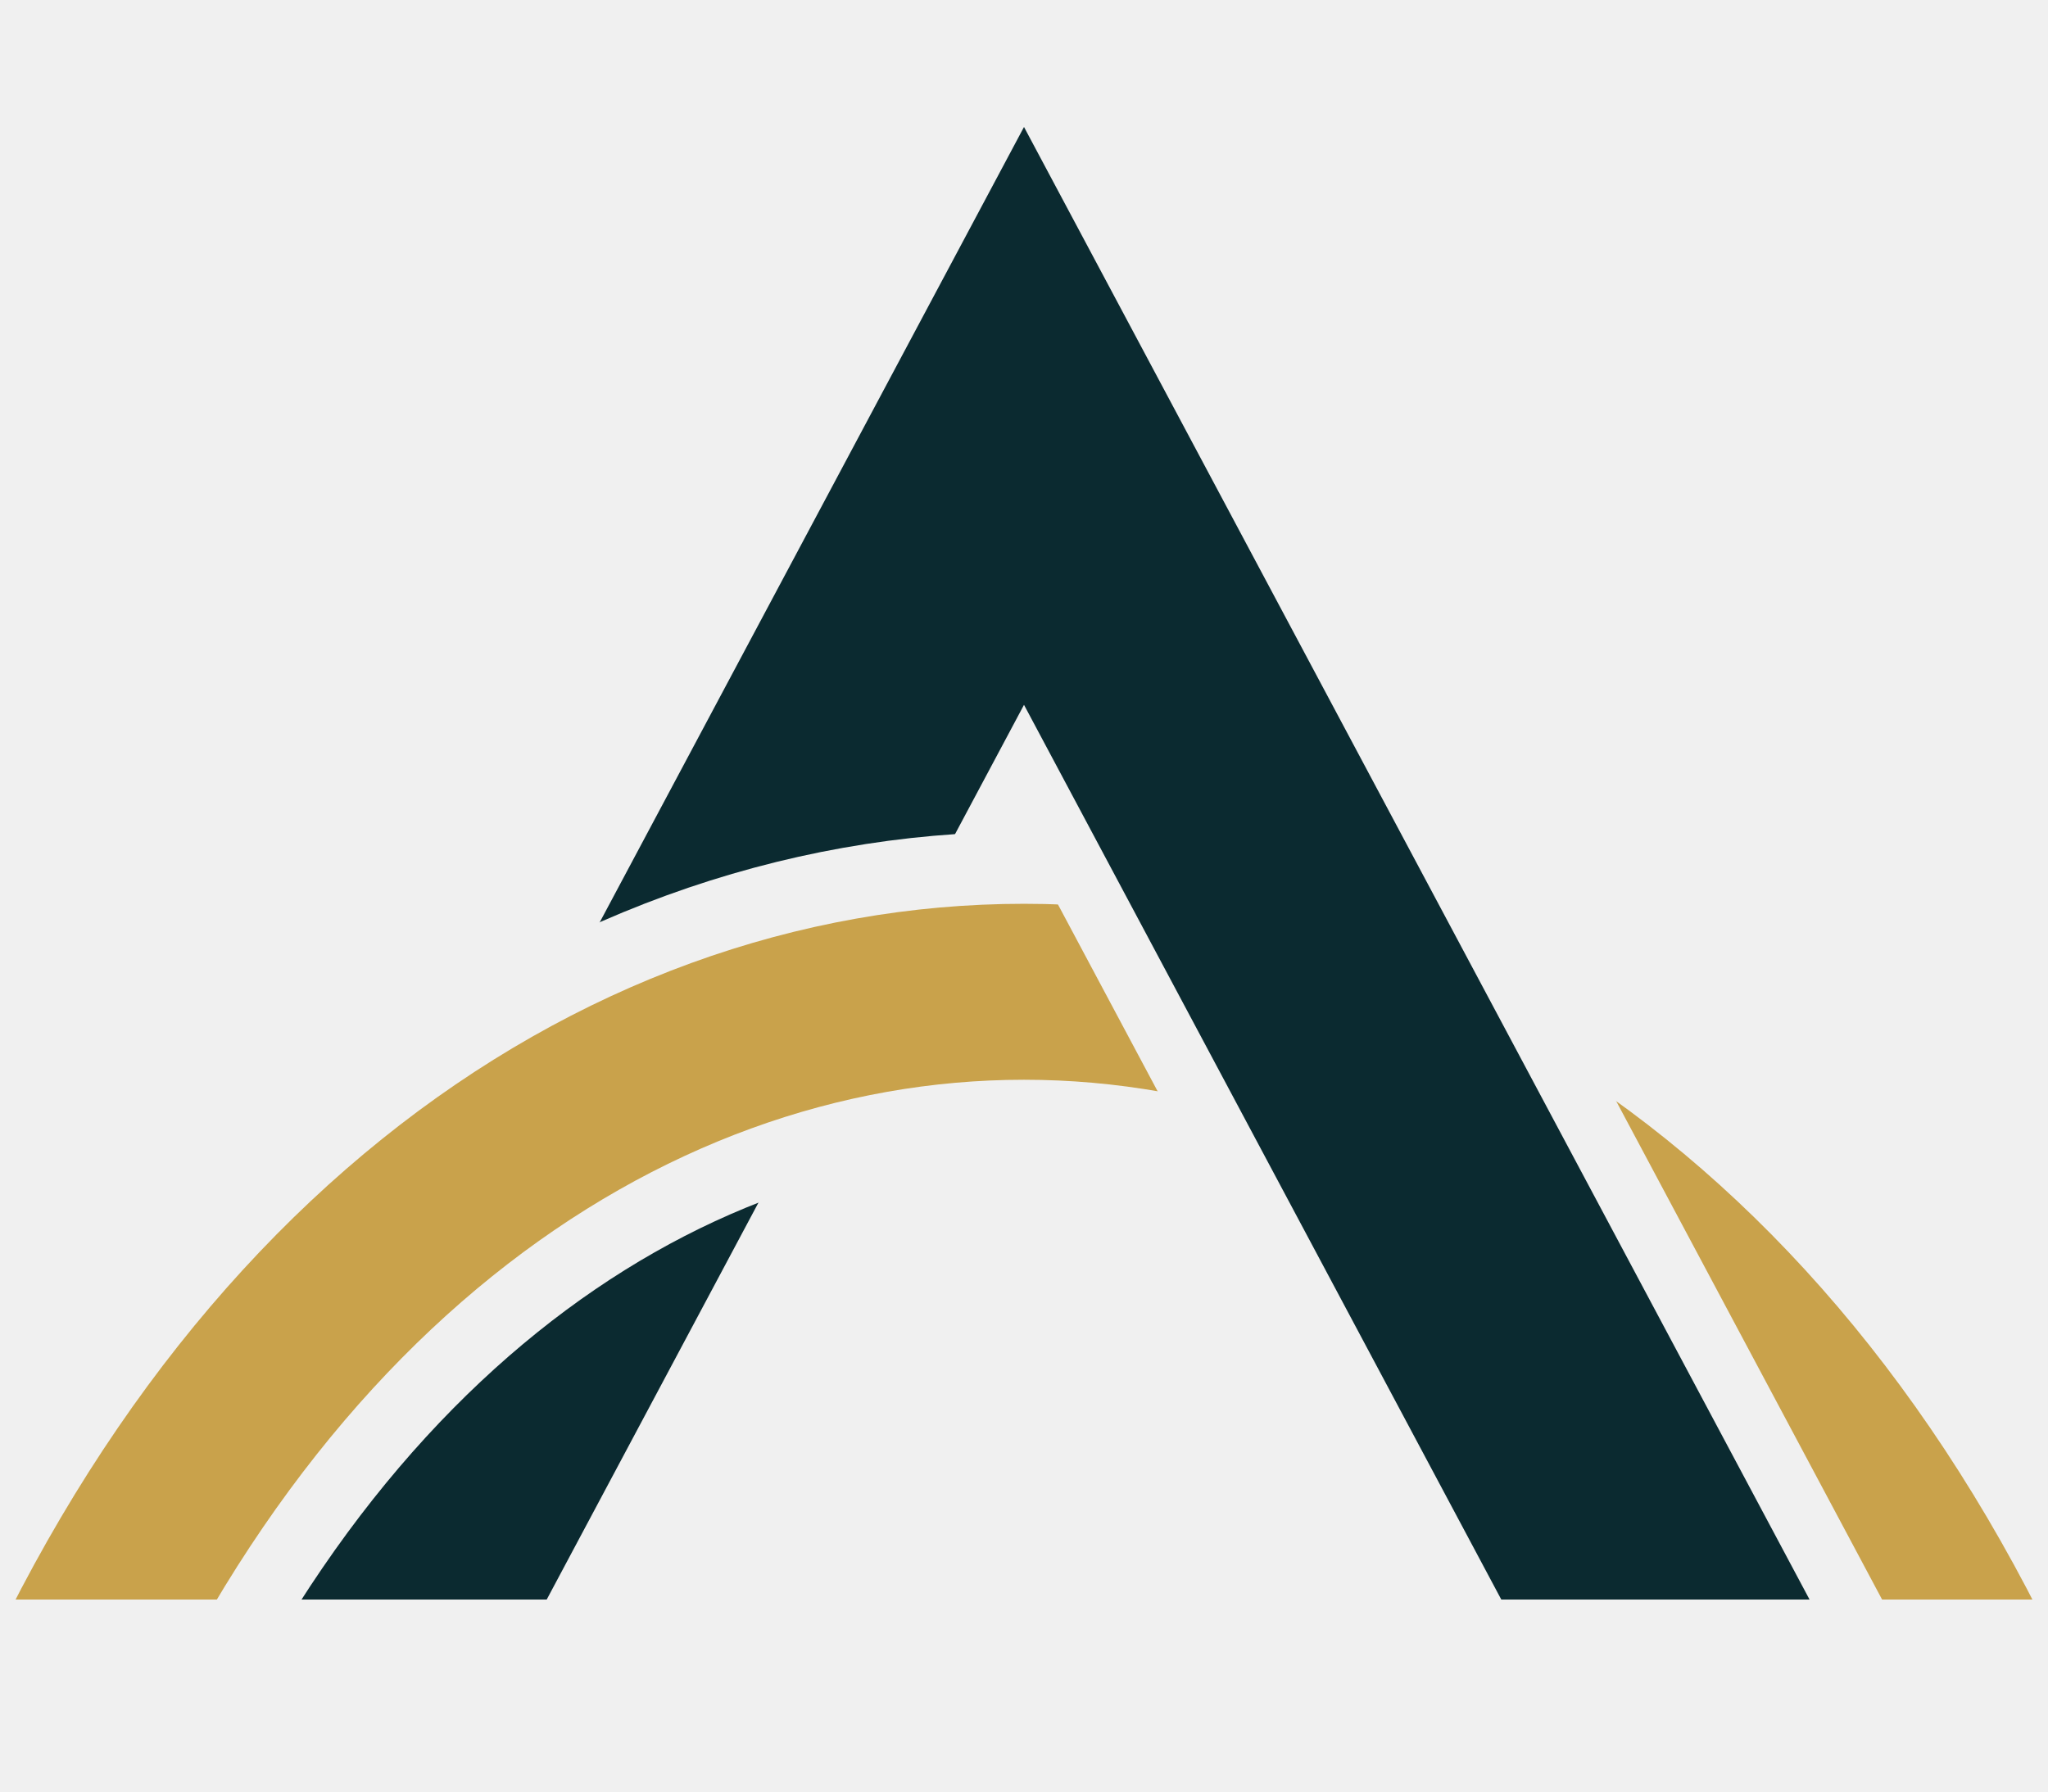
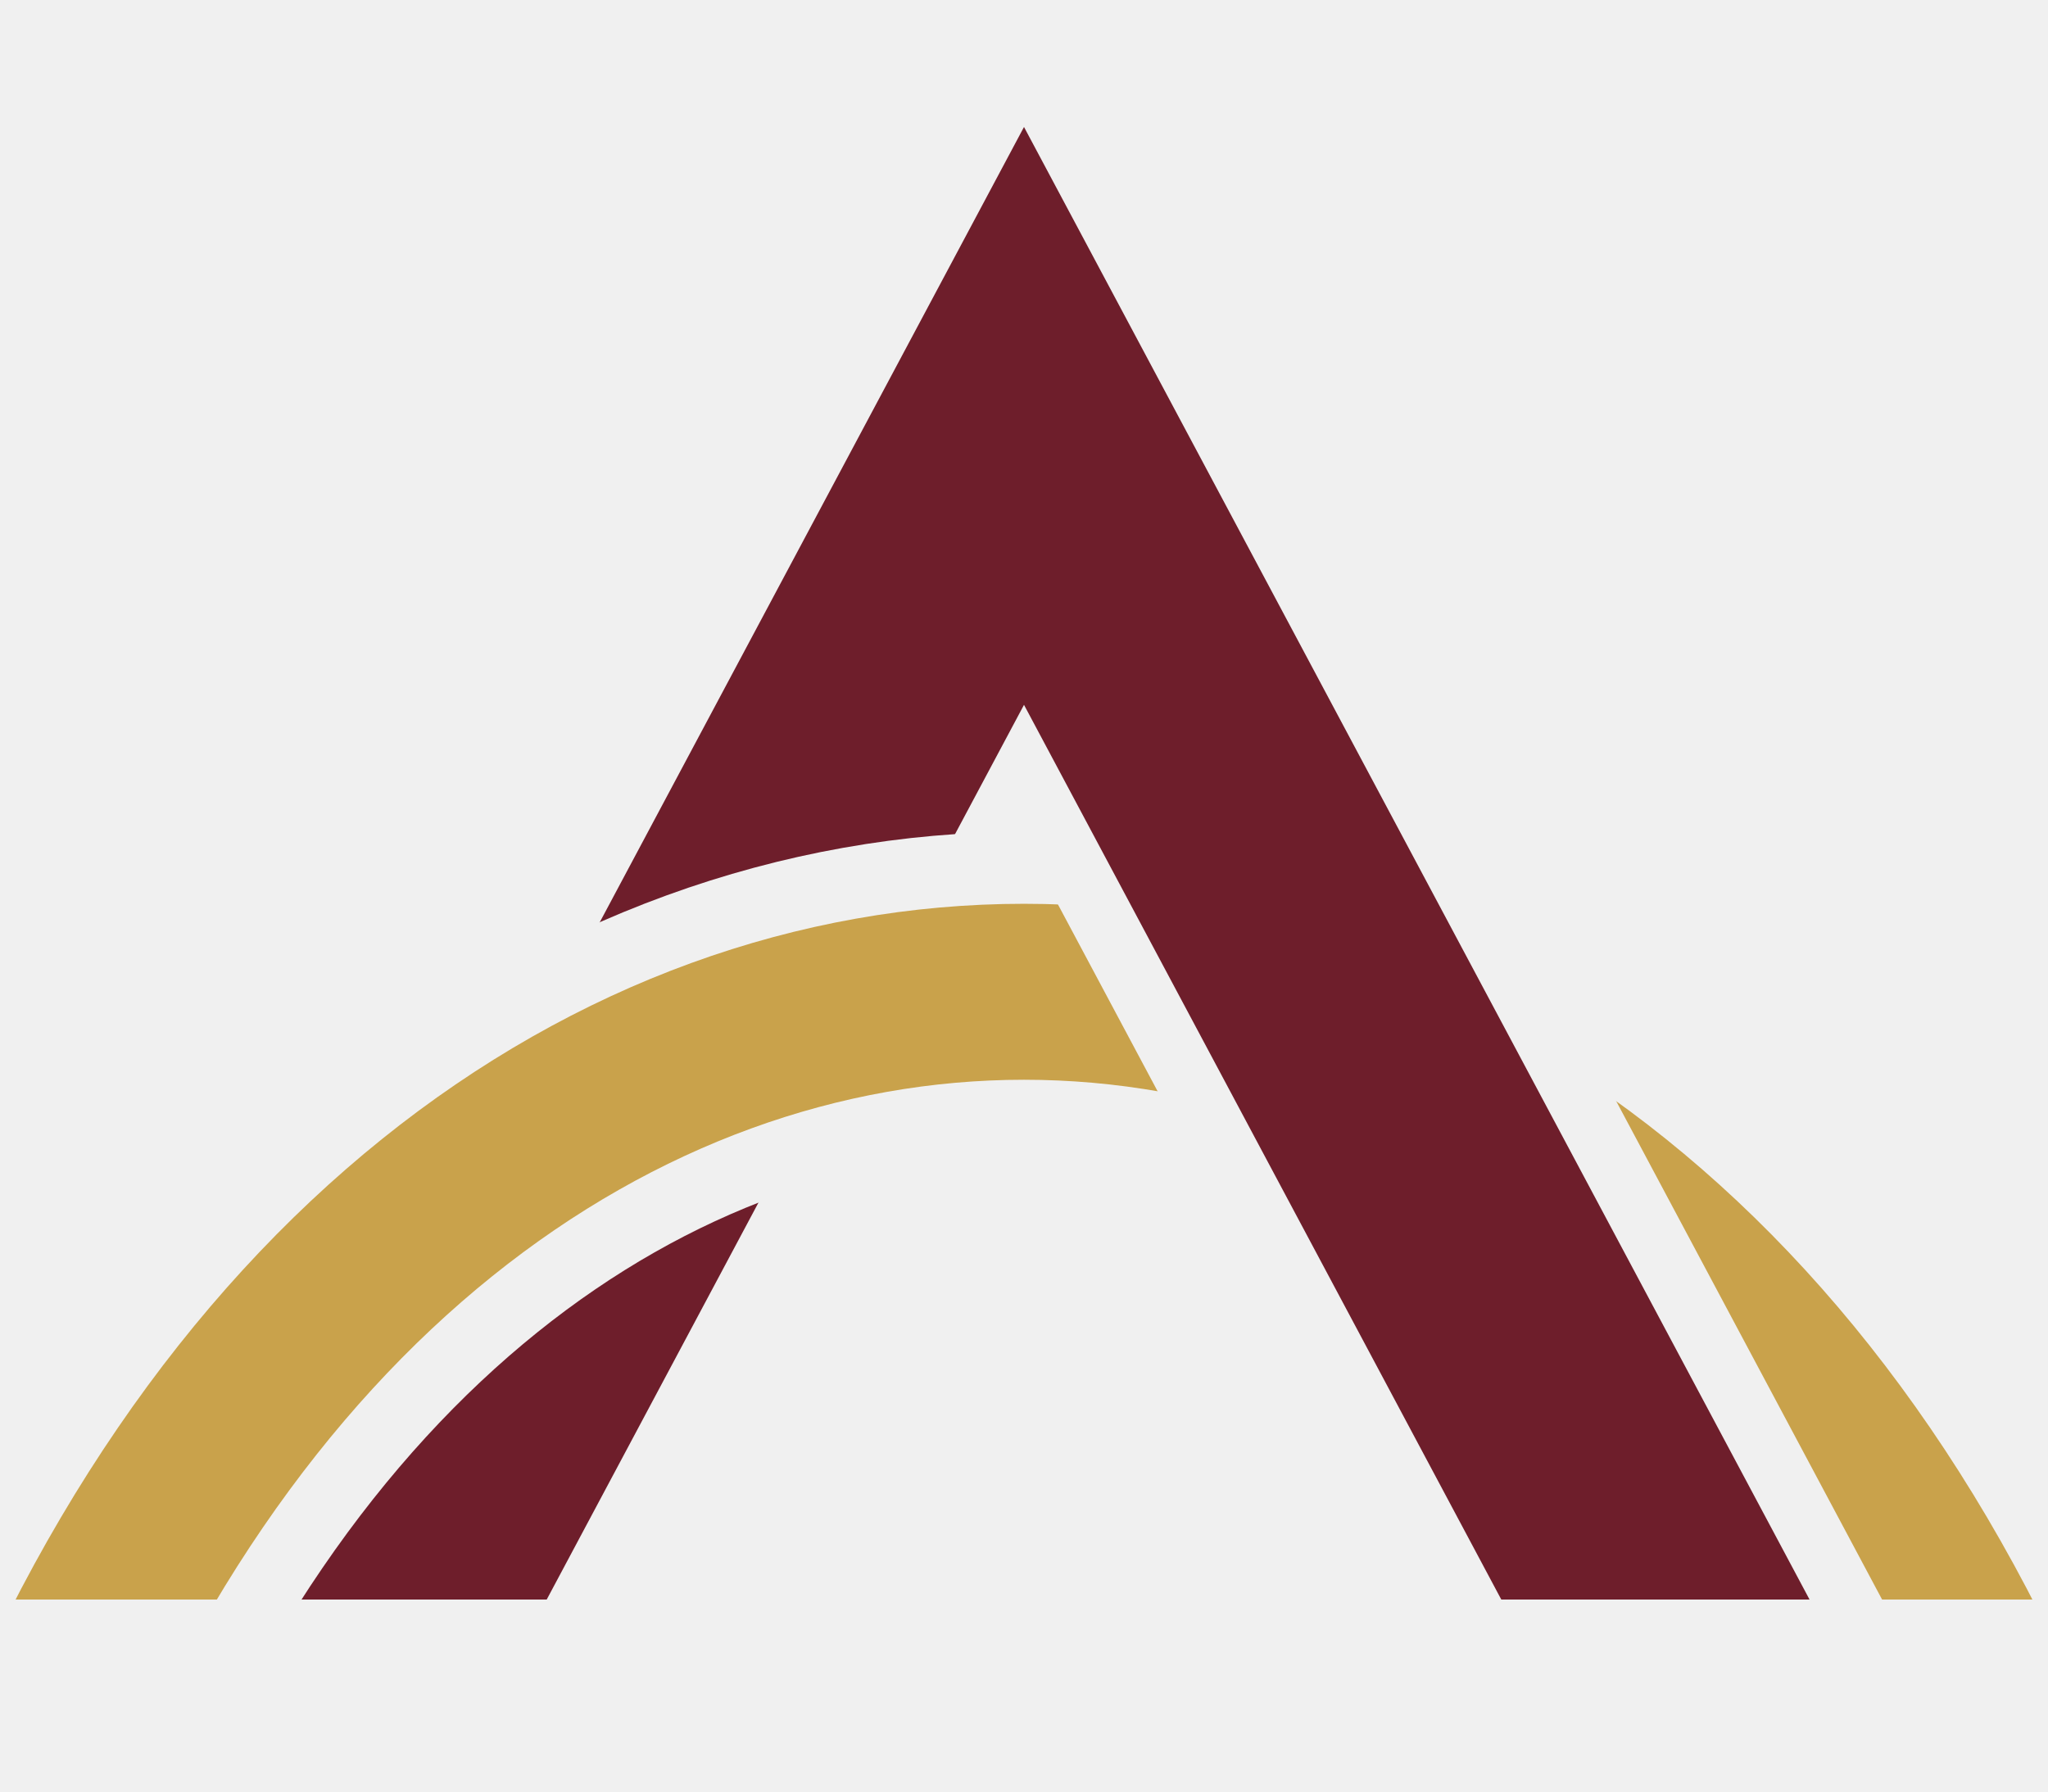
<svg xmlns="http://www.w3.org/2000/svg" viewBox="0 0 128 112">
  <defs>
    <clipPath id="a-base">
      <rect x="-10" y="0" width="148" height="100" />
    </clipPath>
    <clipPath id="a-left">
      <rect x="-10" y="0" width="74" height="120" />
    </clipPath>
    <clipPath id="a-right">
      <rect x="64" y="0" width="74" height="120" />
    </clipPath>
    <mask id="a-ma" maskUnits="userSpaceOnUse" x="-10" y="-10" width="148" height="140">
      <rect x="-10" y="-10" width="148" height="140" fill="#fff" />
      <path d="M 0 116 C 26 44, 102 44, 128 116" stroke="#000" stroke-width="20" fill="none" clip-path="url(#a-left)" />
    </mask>
    <mask id="a-mr" maskUnits="userSpaceOnUse" x="-10" y="-10" width="148" height="140">
      <rect x="-10" y="-10" width="148" height="140" fill="#fff" />
      <path d="M 16 116 L 64 26 L 112 116" stroke="#000" stroke-width="25" fill="none" stroke-linejoin="miter" clip-path="url(#a-right)" />
    </mask>
  </defs>
  <g clip-path="url(#a-base)">
-     <path d="M 16 116 L 64 26 L 112 116" stroke="#0B2A30" stroke-width="17" fill="none" stroke-linejoin="miter" stroke-miterlimit="6" mask="url(#a-ma)" />
+     <path d="M 16 116 L 64 26 L 112 116" stroke="#6E1E2B" stroke-width="17" fill="none" stroke-linejoin="miter" stroke-miterlimit="6" mask="url(#a-ma)" />
    <path d="M 0 116 C 26 44, 102 44, 128 116" stroke="#C9A24B" stroke-width="11" fill="none" mask="url(#a-mr)" />
  </g>
</svg>
